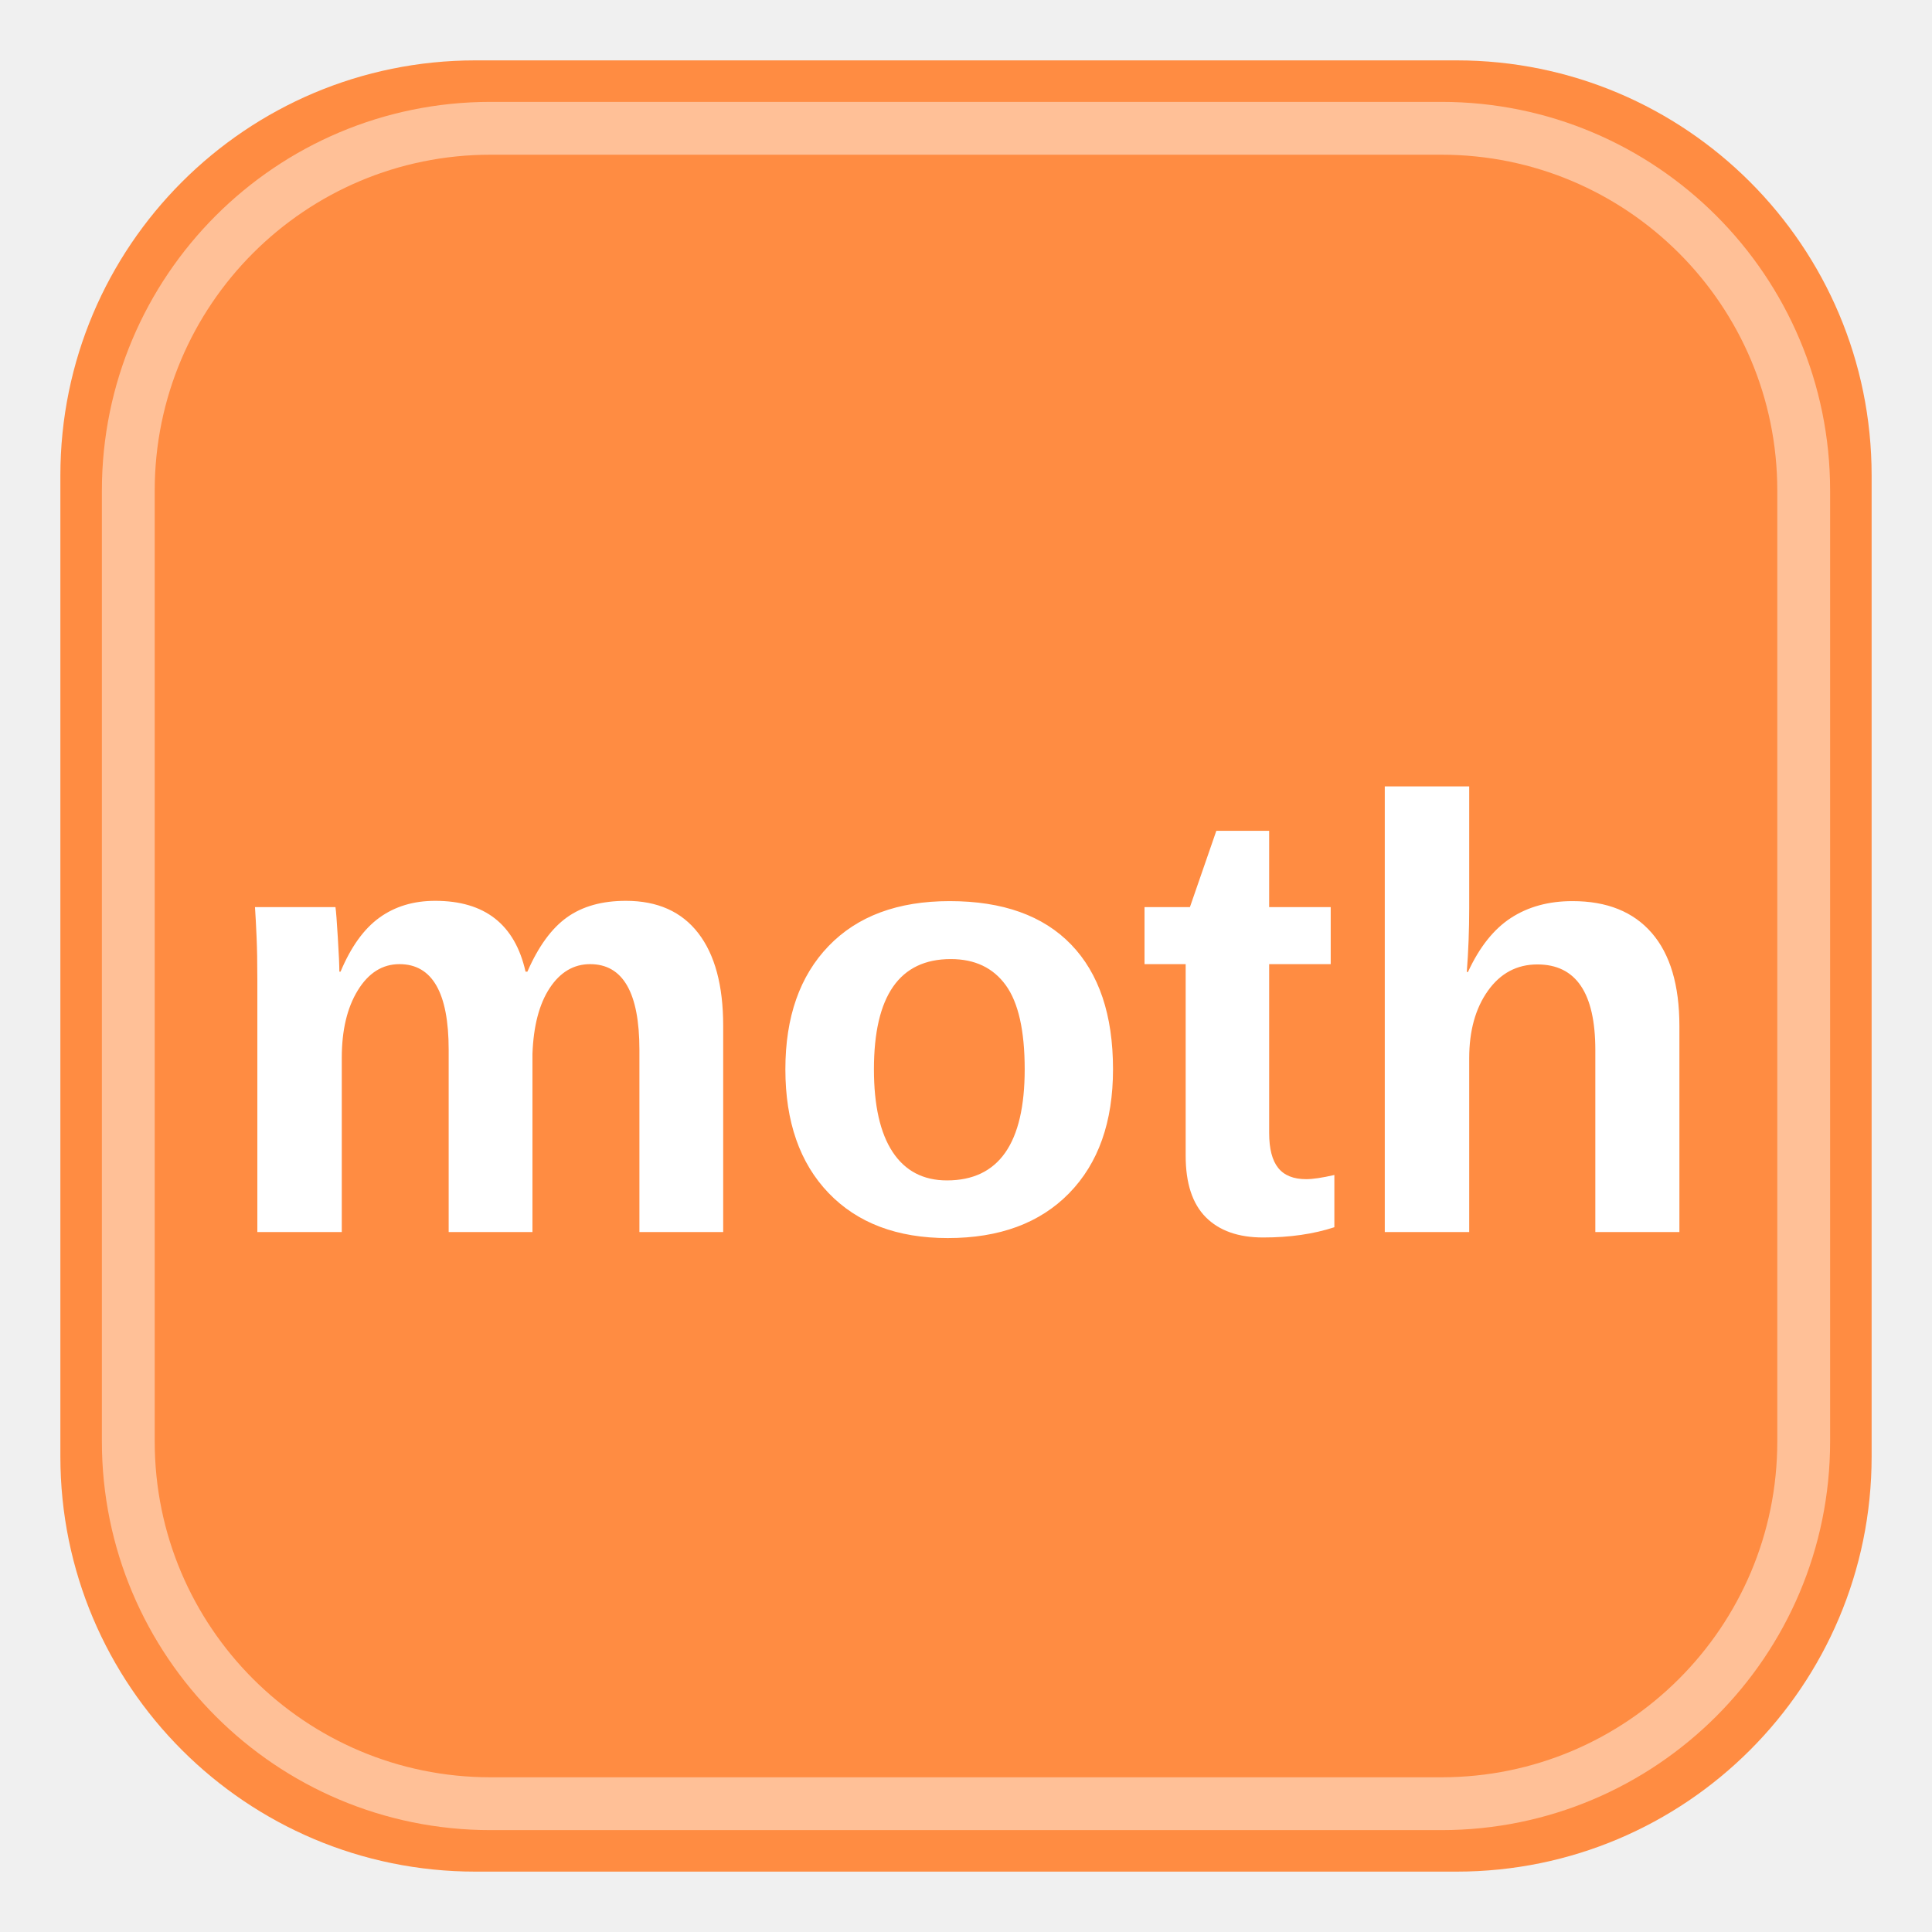
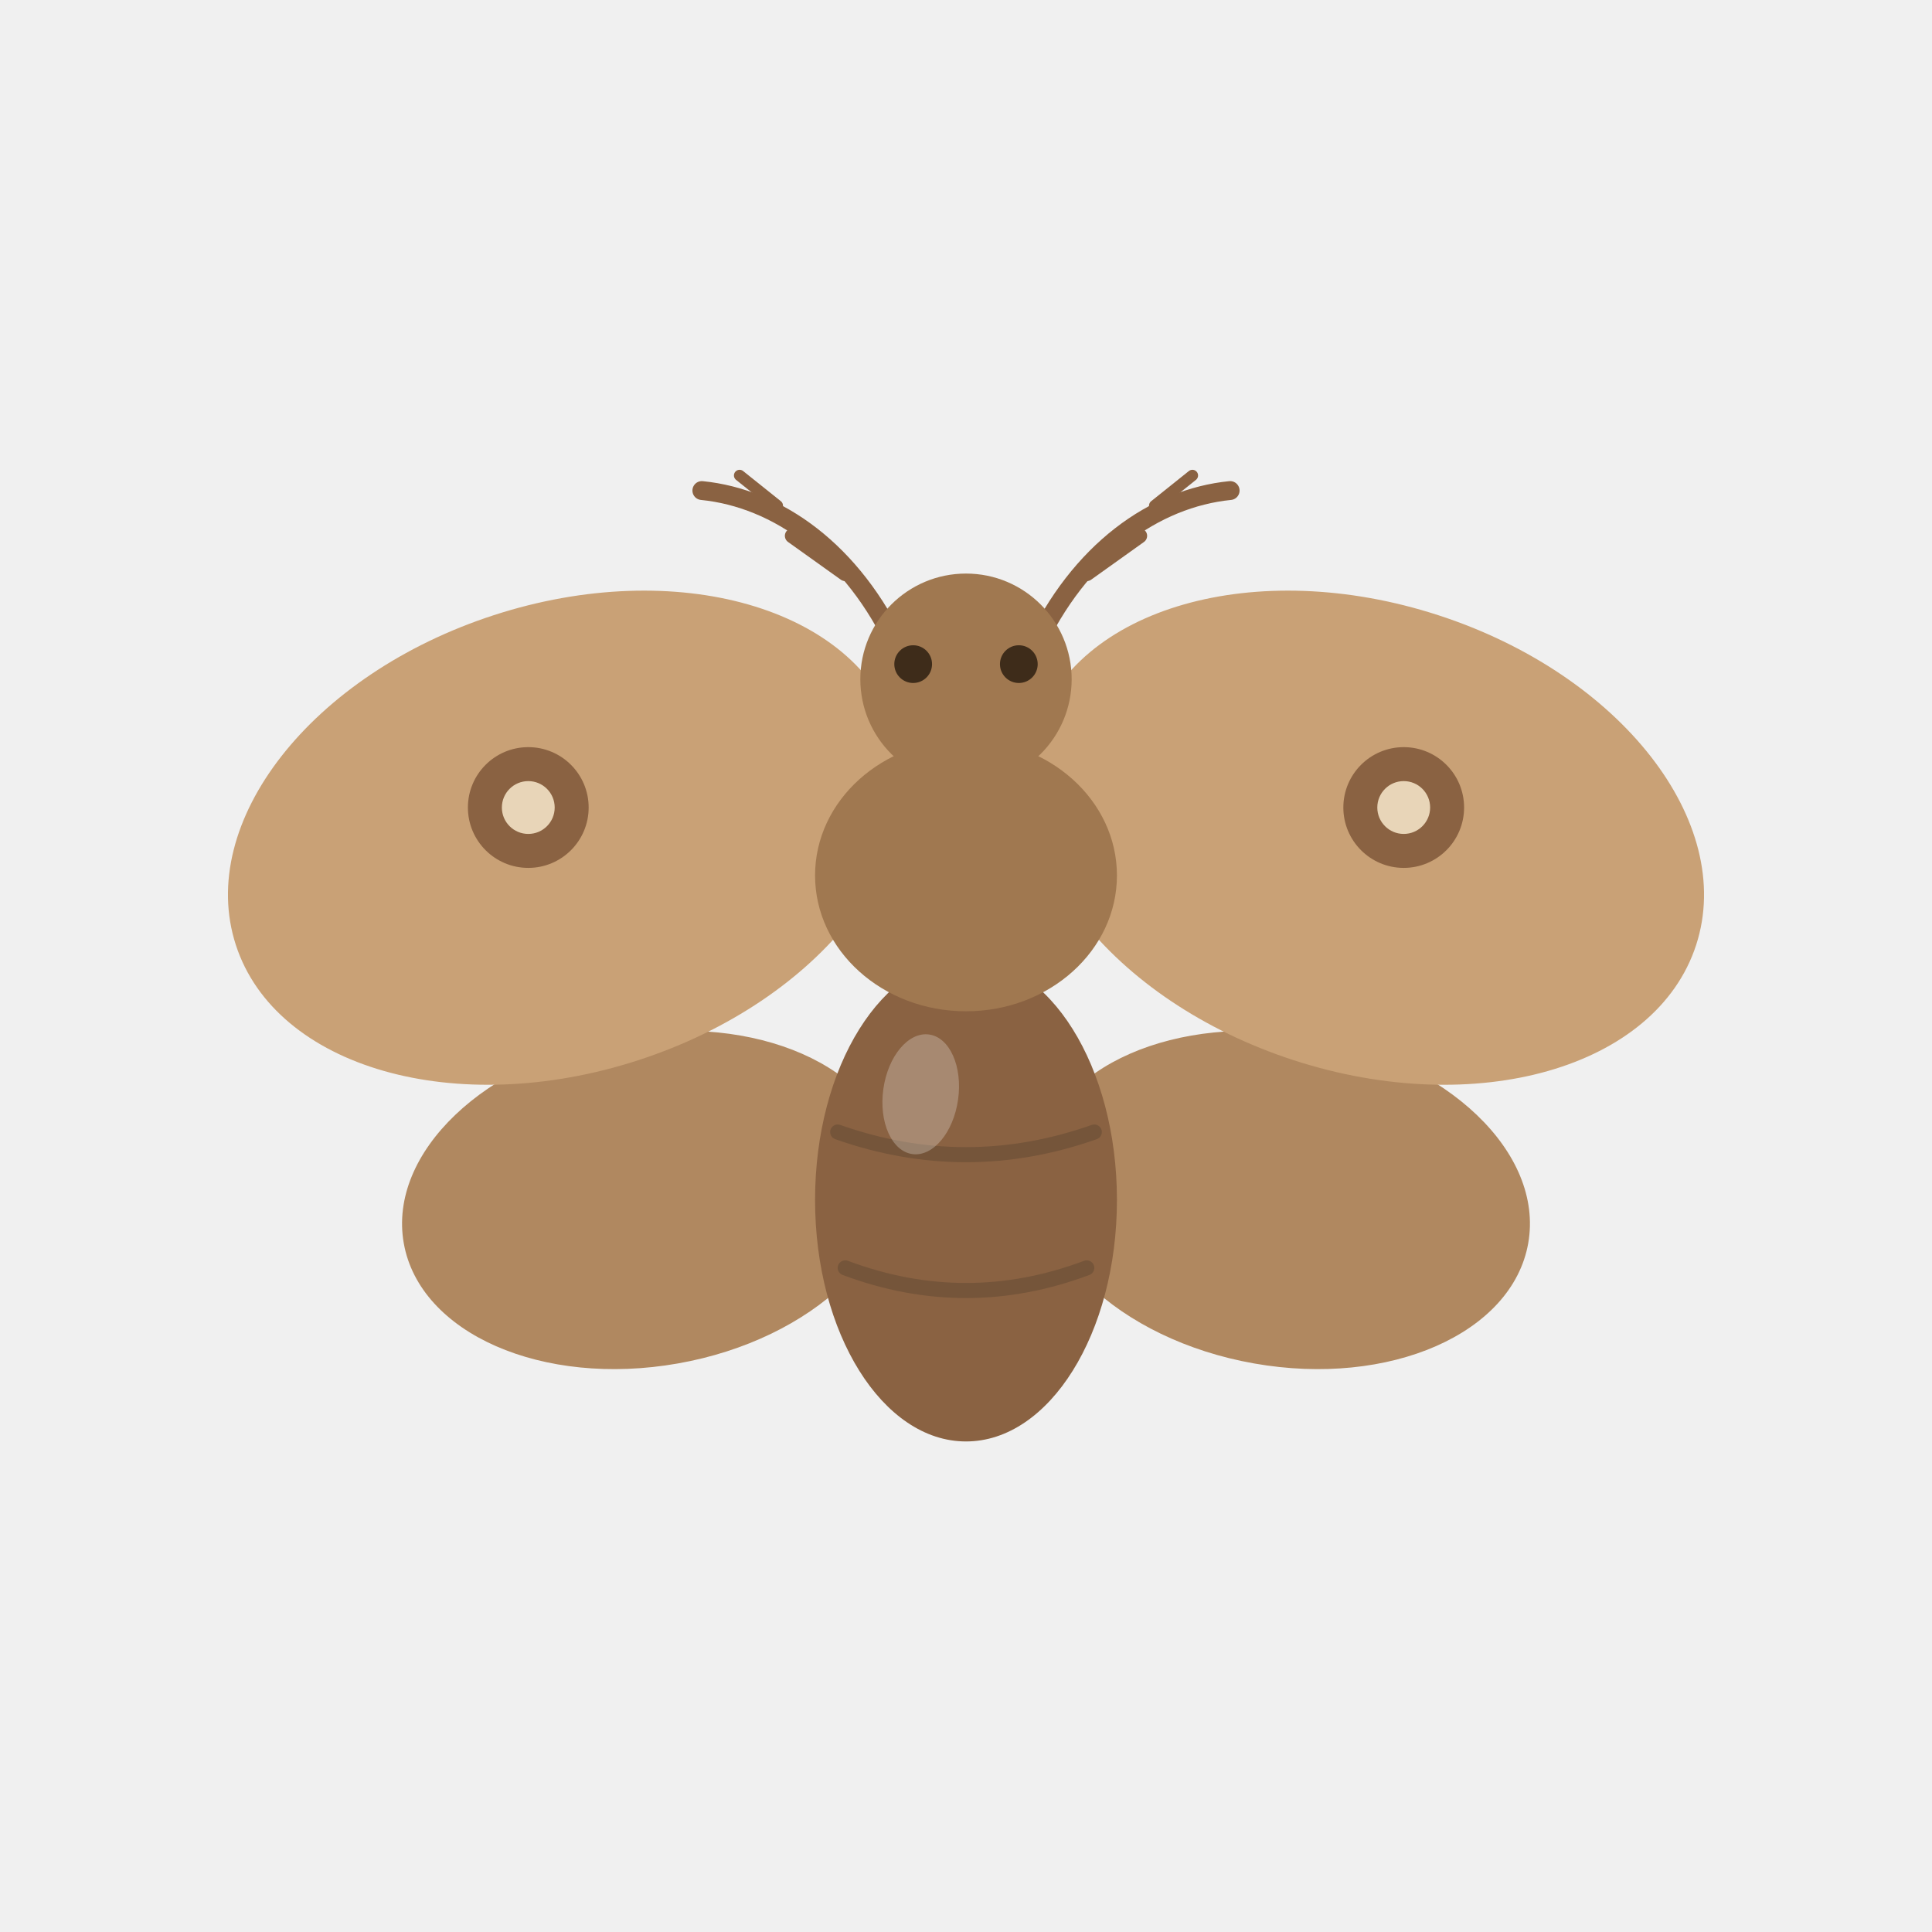
<svg xmlns="http://www.w3.org/2000/svg" width="512" height="512" viewBox="0 0 512 512">
-   <rect x="16" y="16" width="480" height="480" rx="110" fill="#FF8C42" />
-   <rect x="34" y="34" width="444" height="444" rx="96" fill="none" stroke="rgba(255,255,255,0.45)" stroke-width="14" />
-   <text x="256" y="270" font-family="Arial, Helvetica, sans-serif" font-weight="bold" font-size="163" fill="#FFFFFF" text-anchor="middle" dominant-baseline="central">moth</text>
+   <ellipse cx="172" cy="318" rx="66" ry="44" fill="#B08860" transform="rotate(-10 172 318)" />
+   <ellipse cx="340" cy="318" rx="66" ry="44" fill="#B08860" transform="rotate(10 340 318)" />
+   <ellipse cx="150" cy="222" rx="92" ry="62" fill="#C9A176" transform="rotate(-18 150 222)" />
+   <ellipse cx="362" cy="222" rx="92" ry="62" fill="#C9A176" transform="rotate(18 362 222)" />
+   <circle cx="140" cy="214" r="16" fill="#8A6242" />
+   <circle cx="140" cy="214" r="7" fill="#E8D5B8" />
+   <circle cx="372" cy="214" r="16" fill="#8A6242" />
+   <circle cx="372" cy="214" r="7" fill="#E8D5B8" />
+   <path d="M238 172 C226 146 206 132 186 130" stroke="#8A6242" stroke-width="5" fill="none" stroke-linecap="round" stroke-linejoin="round" opacity="1" />
+   <path d="M274 172 C286 146 306 132 326 130" stroke="#8A6242" stroke-width="5" fill="none" stroke-linecap="round" stroke-linejoin="round" opacity="1" />
+   <path d="M224 152 L210 142" stroke="#8A6242" stroke-width="4" fill="none" stroke-linecap="round" stroke-linejoin="round" opacity="1" />
+   <path d="M214 142 L202 132" stroke="#8A6242" stroke-width="3.5" fill="none" stroke-linecap="round" stroke-linejoin="round" opacity="1" />
+   <path d="M206 134 L196 126" stroke="#8A6242" stroke-width="3" fill="none" stroke-linecap="round" stroke-linejoin="round" opacity="1" />
+   <path d="M288 152 L302 142" stroke="#8A6242" stroke-width="4" fill="none" stroke-linecap="round" stroke-linejoin="round" opacity="1" />
+   <path d="M298 142 L310 132" stroke="#8A6242" stroke-width="3.5" fill="none" stroke-linecap="round" stroke-linejoin="round" opacity="1" />
+   <path d="M306 134 L316 126" stroke="#8A6242" stroke-width="3" fill="none" stroke-linecap="round" stroke-linejoin="round" opacity="1" />
+   <ellipse cx="256" cy="318" rx="40" ry="64" fill="#8A6242" />
+   <path d="M222 300 Q256 312 290 300" stroke="#75553A" stroke-width="4" fill="none" stroke-linecap="round" stroke-linejoin="round" opacity="1" />
+   <path d="M224 336 Q256 348 288 336" stroke="#75553A" stroke-width="4" fill="none" stroke-linecap="round" stroke-linejoin="round" opacity="1" />
+   <ellipse cx="244" cy="290" rx="10" ry="16" fill="#FFFFFF" opacity="0.25" transform="rotate(8 244 290)" />
+   <ellipse cx="256" cy="232" rx="40" ry="36" fill="#A07850" />
+   <circle cx="256" cy="180" r="28" fill="#A07850" />
+   <circle cx="242" cy="176" r="5" fill="#3E2C1A" />
+   <circle cx="270" cy="176" r="5" fill="#3E2C1A" />
</svg>
